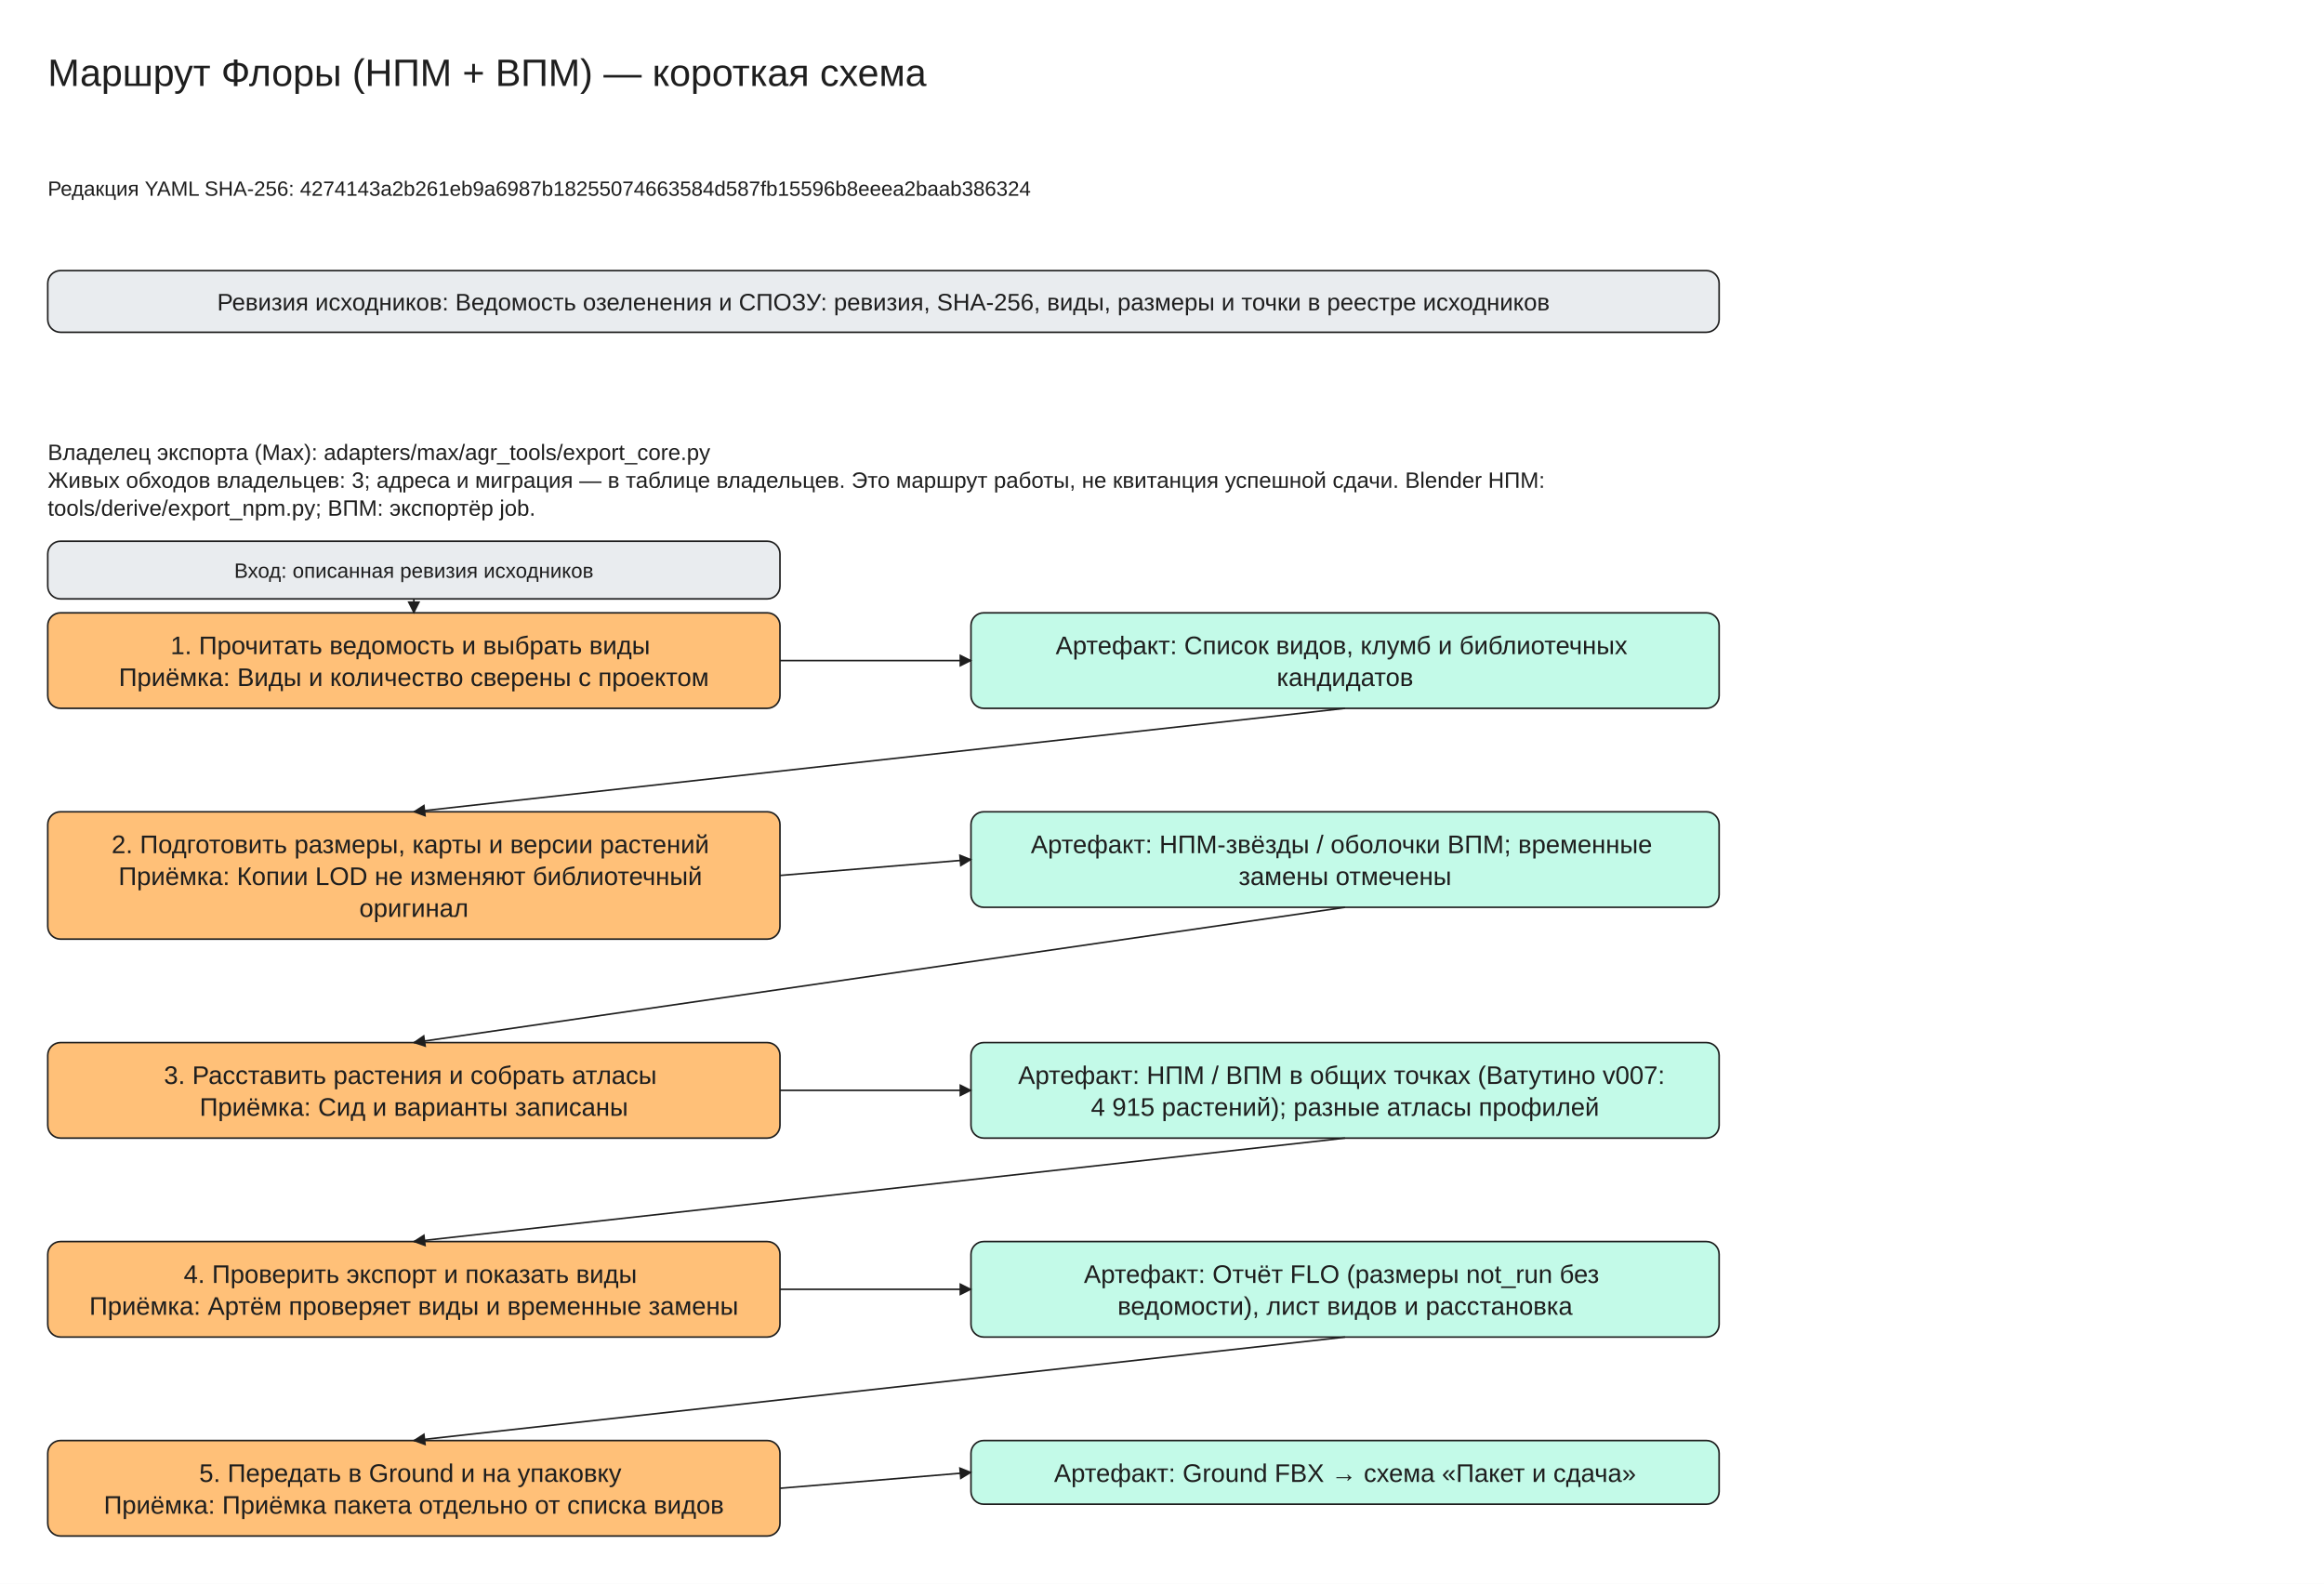
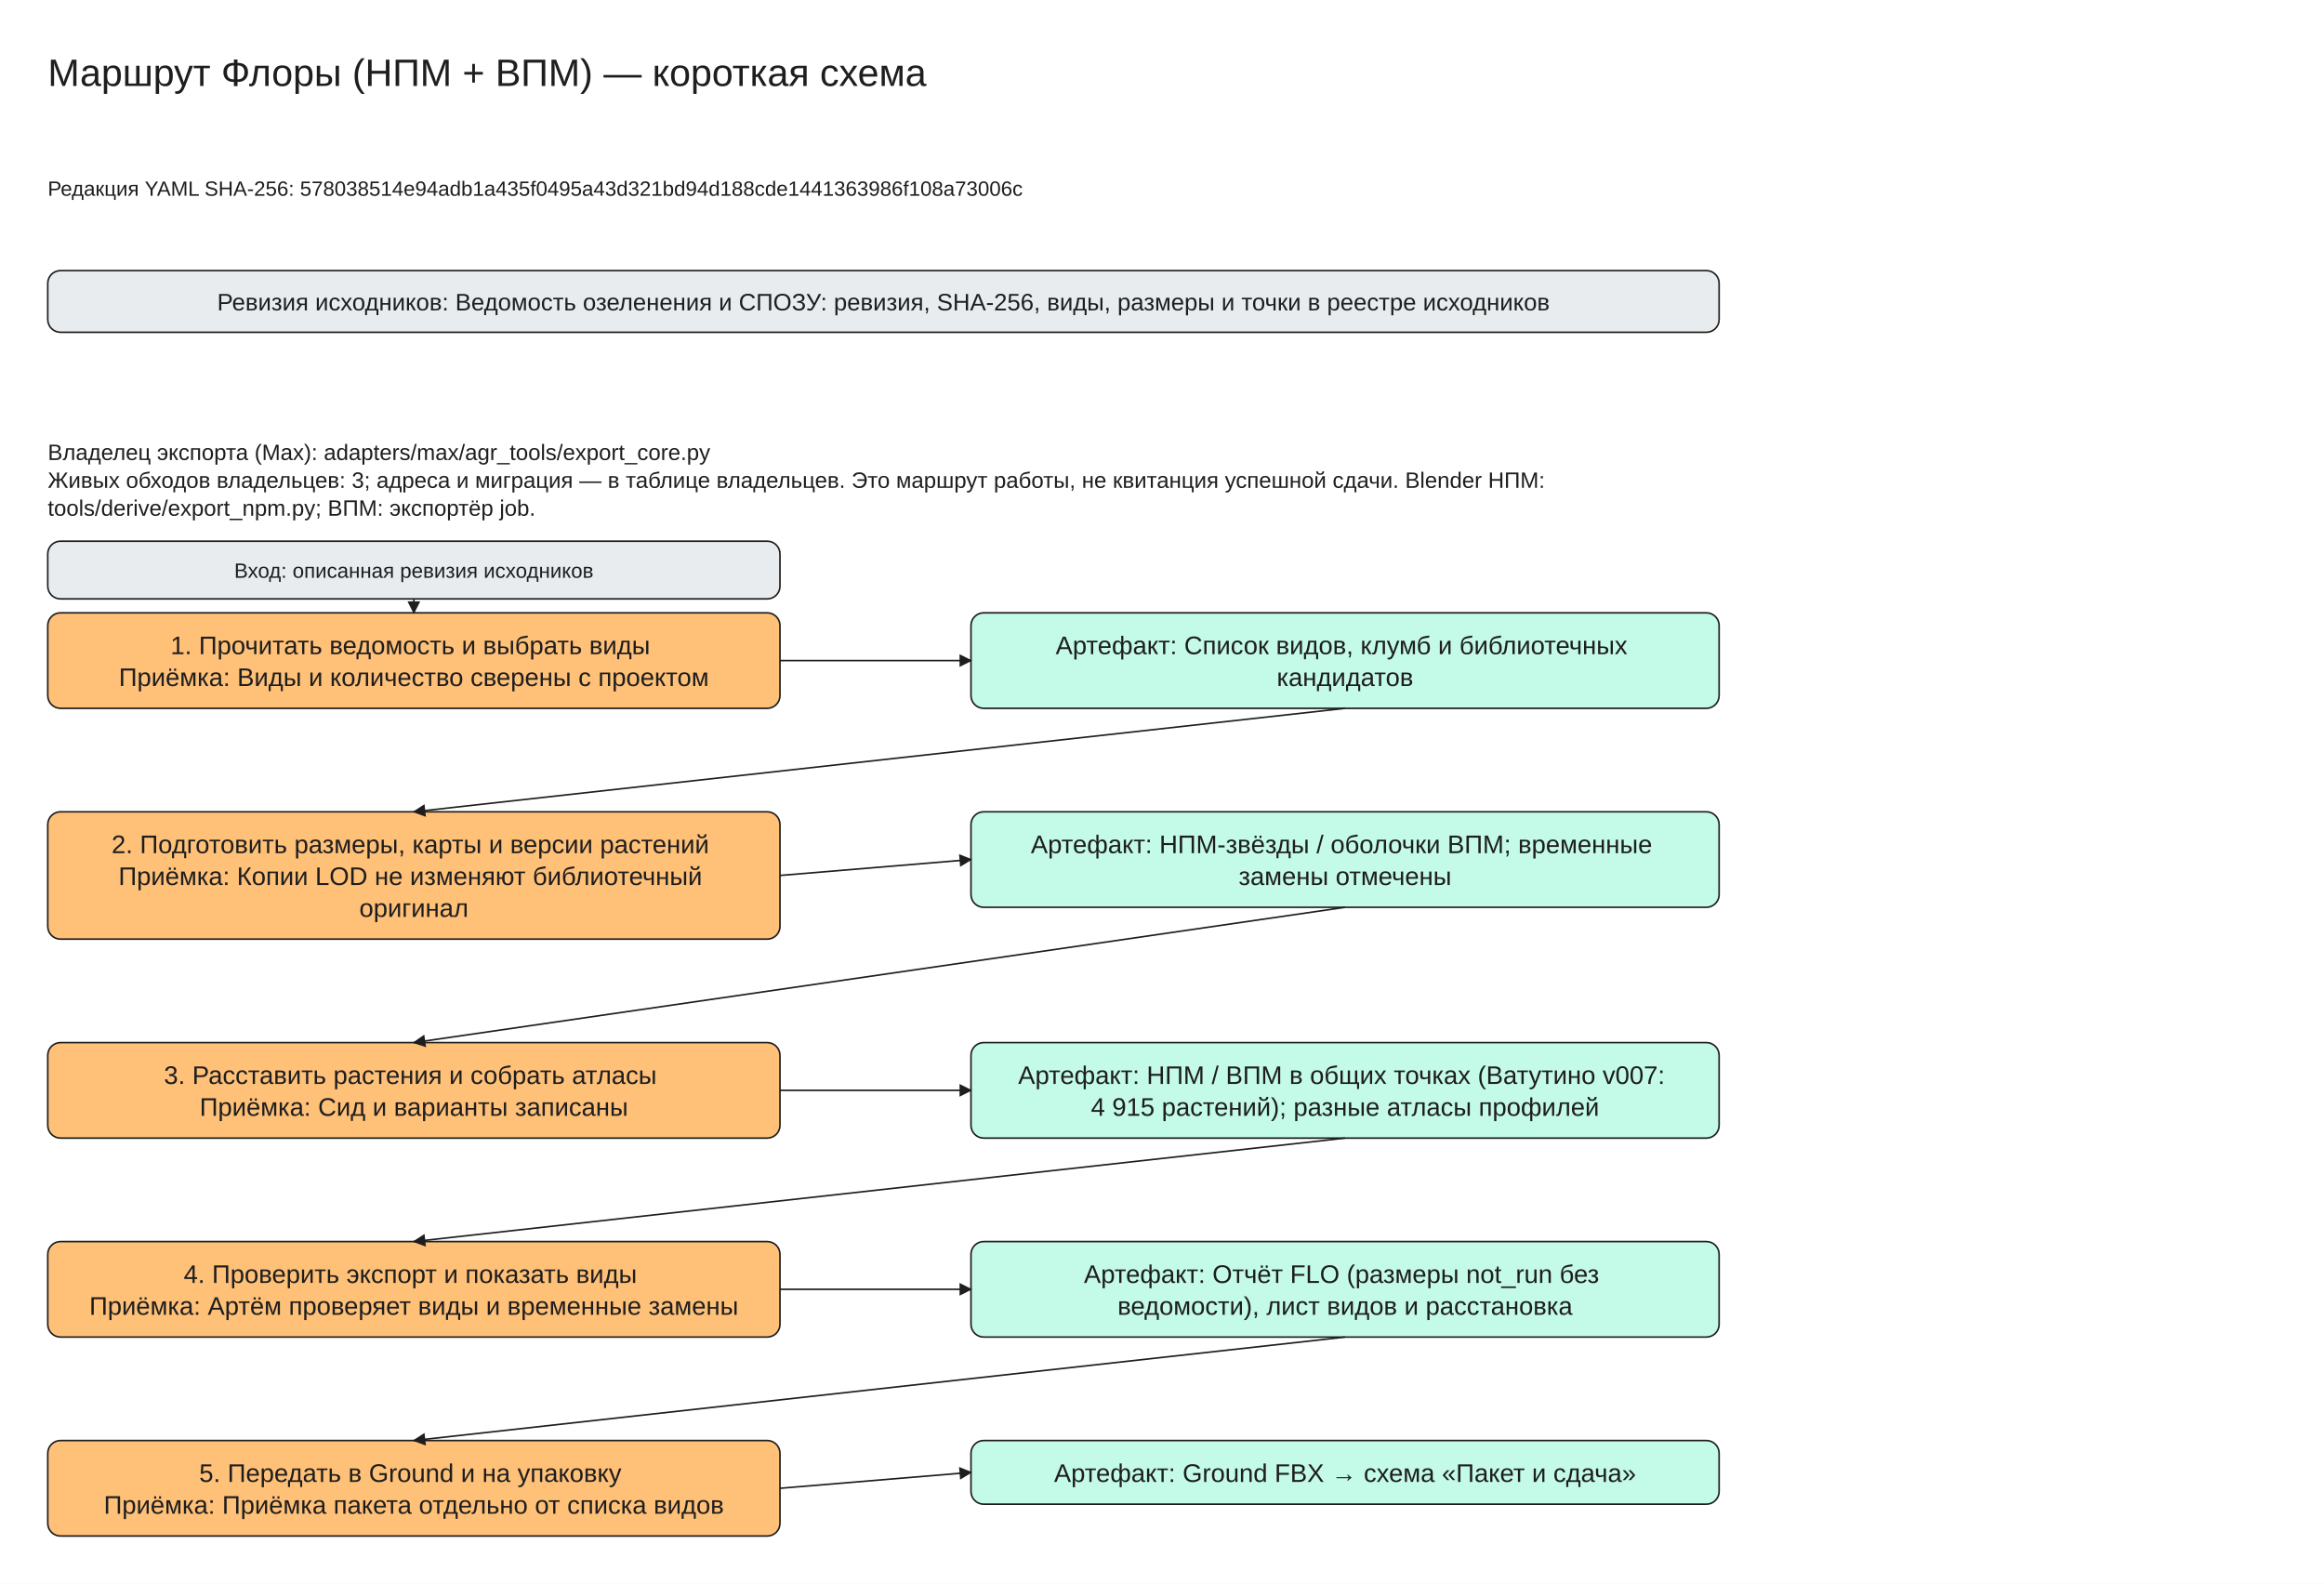
<svg xmlns="http://www.w3.org/2000/svg" viewBox="0 -30 1460 995" width="1460" height="995" font-family="Segoe UI, Arial, sans-serif">
  <defs>
    <marker id="arrow" viewBox="0 0 10 10" refX="9" refY="5" markerWidth="8" markerHeight="8" orient="auto-start-reverse">
      <path d="M0,0 L10,5 L0,10 z" fill="#1e1e1e" />
    </marker>
  </defs>
  <rect x="0" y="-30" width="1460" height="995" fill="#ffffff" />
  <rect x="30" y="140" width="1050" height="38.75" rx="8" fill="#e9ecef" stroke="#1e1e1e" />
  <rect x="30" y="355" width="460" height="60.0" rx="8" fill="#ffc078" stroke="#1e1e1e" />
  <rect x="610" y="355" width="470" height="60.0" rx="8" fill="#c3fae8" stroke="#1e1e1e" />
  <rect x="30" y="310" width="460" height="36.25" rx="8" fill="#e9ecef" stroke="#1e1e1e" />
  <line x1="260.0" y1="346.25" x2="260.0" y2="355.0" stroke="#1e1e1e" marker-end="url(#arrow)" />
  <line x1="490" y1="385.0" x2="610" y2="385.0" stroke="#1e1e1e" marker-end="url(#arrow)" />
  <rect x="30" y="480.0" width="460" height="80.0" rx="8" fill="#ffc078" stroke="#1e1e1e" />
  <rect x="610" y="480.0" width="470" height="60.0" rx="8" fill="#c3fae8" stroke="#1e1e1e" />
  <line x1="845.0" y1="415.0" x2="260.0" y2="480.0" stroke="#1e1e1e" marker-end="url(#arrow)" />
  <line x1="490" y1="520.0" x2="610" y2="510.0" stroke="#1e1e1e" marker-end="url(#arrow)" />
  <rect x="30" y="625.0" width="460" height="60.0" rx="8" fill="#ffc078" stroke="#1e1e1e" />
  <rect x="610" y="625.0" width="470" height="60.0" rx="8" fill="#c3fae8" stroke="#1e1e1e" />
  <line x1="845.0" y1="540.0" x2="260.0" y2="625.0" stroke="#1e1e1e" marker-end="url(#arrow)" />
  <line x1="490" y1="655.0" x2="610" y2="655.0" stroke="#1e1e1e" marker-end="url(#arrow)" />
  <rect x="30" y="750.0" width="460" height="60.0" rx="8" fill="#ffc078" stroke="#1e1e1e" />
  <rect x="610" y="750.0" width="470" height="60.0" rx="8" fill="#c3fae8" stroke="#1e1e1e" />
  <line x1="845.0" y1="685.0" x2="260.0" y2="750.0" stroke="#1e1e1e" marker-end="url(#arrow)" />
  <line x1="490" y1="780.0" x2="610" y2="780.0" stroke="#1e1e1e" marker-end="url(#arrow)" />
  <rect x="30" y="875.0" width="460" height="60.0" rx="8" fill="#ffc078" stroke="#1e1e1e" />
  <rect x="610" y="875.0" width="470" height="40.0" rx="8" fill="#c3fae8" stroke="#1e1e1e" />
  <line x1="845.0" y1="810.0" x2="260.0" y2="875.0" stroke="#1e1e1e" marker-end="url(#arrow)" />
  <line x1="490" y1="905.0" x2="610" y2="895.0" stroke="#1e1e1e" marker-end="url(#arrow)" />
  <text x="30" y="0" font-size="24" text-anchor="start" fill="#1e1e1e">
    <tspan x="30" dy="24">Маршрут Флоры (НПМ + ВПМ) — короткая схема</tspan>
  </text>
  <text x="30" y="80" font-size="13" text-anchor="start" fill="#1e1e1e">
-     <tspan x="30" dy="13">Редакция YAML SHA-256: 4274143a2b261eb9a6987b18255074663584d587fb15596b8eeea2baab386324</tspan>
+     <tspan x="30" dy="13">Редакция YAML SHA-256: 578038514e94adb1a435f0495a43d321bd94d188cde1441363986f108a73006c</tspan>
  </text>
  <text x="555.0" y="150.0" font-size="15" text-anchor="middle" fill="#1e1e1e">
    <tspan x="555.0" dy="15">Ревизия исходников: Ведомость озеленения и СПОЗУ: ревизия, SHA-256, виды, размеры и точки в реестре исходников</tspan>
  </text>
  <text x="30" y="245" font-size="14" text-anchor="start" fill="#1e1e1e">
    <tspan x="30" dy="14">Владелец экспорта (Max): adapters/max/agr_tools/export_core.py</tspan>
    <tspan x="30" dy="17.5">Живых обходов владельцев: 3; адреса и миграция — в таблице владельцев. Это маршрут работы, не квитанция успешной сдачи. Blender НПМ:</tspan>
    <tspan x="30" dy="17.5">tools/derive/export_npm.py; ВПМ: экспортёр job.</tspan>
  </text>
  <text x="260.0" y="365.0" font-size="16" text-anchor="middle" fill="#1e1e1e">
    <tspan x="260.0" dy="16">1. Прочитать ведомость и выбрать виды</tspan>
    <tspan x="260.0" dy="20.0">Приёмка: Виды и количество сверены с проектом</tspan>
  </text>
  <text x="845.0" y="365.0" font-size="16" text-anchor="middle" fill="#1e1e1e">
    <tspan x="845.0" dy="16">Артефакт: Список видов, клумб и библиотечных</tspan>
    <tspan x="845.0" dy="20.0">кандидатов</tspan>
  </text>
  <text x="260.0" y="320.0" font-size="13" text-anchor="middle" fill="#1e1e1e">
    <tspan x="260.0" dy="13">Вход: описанная ревизия исходников</tspan>
  </text>
  <text x="260.0" y="490.0" font-size="16" text-anchor="middle" fill="#1e1e1e">
    <tspan x="260.0" dy="16">2. Подготовить размеры, карты и версии растений</tspan>
    <tspan x="260.0" dy="20.0">Приёмка: Копии LOD не изменяют библиотечный</tspan>
    <tspan x="260.0" dy="20.0">оригинал</tspan>
  </text>
  <text x="845.0" y="490.0" font-size="16" text-anchor="middle" fill="#1e1e1e">
    <tspan x="845.0" dy="16">Артефакт: НПМ-звёзды / оболочки ВПМ; временные</tspan>
    <tspan x="845.0" dy="20.0">замены отмечены</tspan>
  </text>
  <text x="260.0" y="635.0" font-size="16" text-anchor="middle" fill="#1e1e1e">
    <tspan x="260.0" dy="16">3. Расставить растения и собрать атласы</tspan>
    <tspan x="260.0" dy="20.0">Приёмка: Сид и варианты записаны</tspan>
  </text>
  <text x="845.0" y="635.0" font-size="16" text-anchor="middle" fill="#1e1e1e">
    <tspan x="845.0" dy="16">Артефакт: НПМ / ВПМ в общих точках (Ватутино v007:</tspan>
    <tspan x="845.0" dy="20.0">4 915 растений); разные атласы профилей</tspan>
  </text>
  <text x="260.0" y="760.0" font-size="16" text-anchor="middle" fill="#1e1e1e">
    <tspan x="260.0" dy="16">4. Проверить экспорт и показать виды</tspan>
    <tspan x="260.0" dy="20.0">Приёмка: Артём проверяет виды и временные замены</tspan>
  </text>
  <text x="845.0" y="760.0" font-size="16" text-anchor="middle" fill="#1e1e1e">
    <tspan x="845.0" dy="16">Артефакт: Отчёт FLO (размеры not_run без</tspan>
    <tspan x="845.0" dy="20.0">ведомости), лист видов и расстановка</tspan>
  </text>
  <text x="260.0" y="885.0" font-size="16" text-anchor="middle" fill="#1e1e1e">
    <tspan x="260.0" dy="16">5. Передать в Ground и на упаковку</tspan>
    <tspan x="260.0" dy="20.0">Приёмка: Приёмка пакета отдельно от списка видов</tspan>
  </text>
  <text x="845.0" y="885.0" font-size="16" text-anchor="middle" fill="#1e1e1e">
    <tspan x="845.0" dy="16">Артефакт: Ground FBX → схема «Пакет и сдача»</tspan>
  </text>
</svg>
